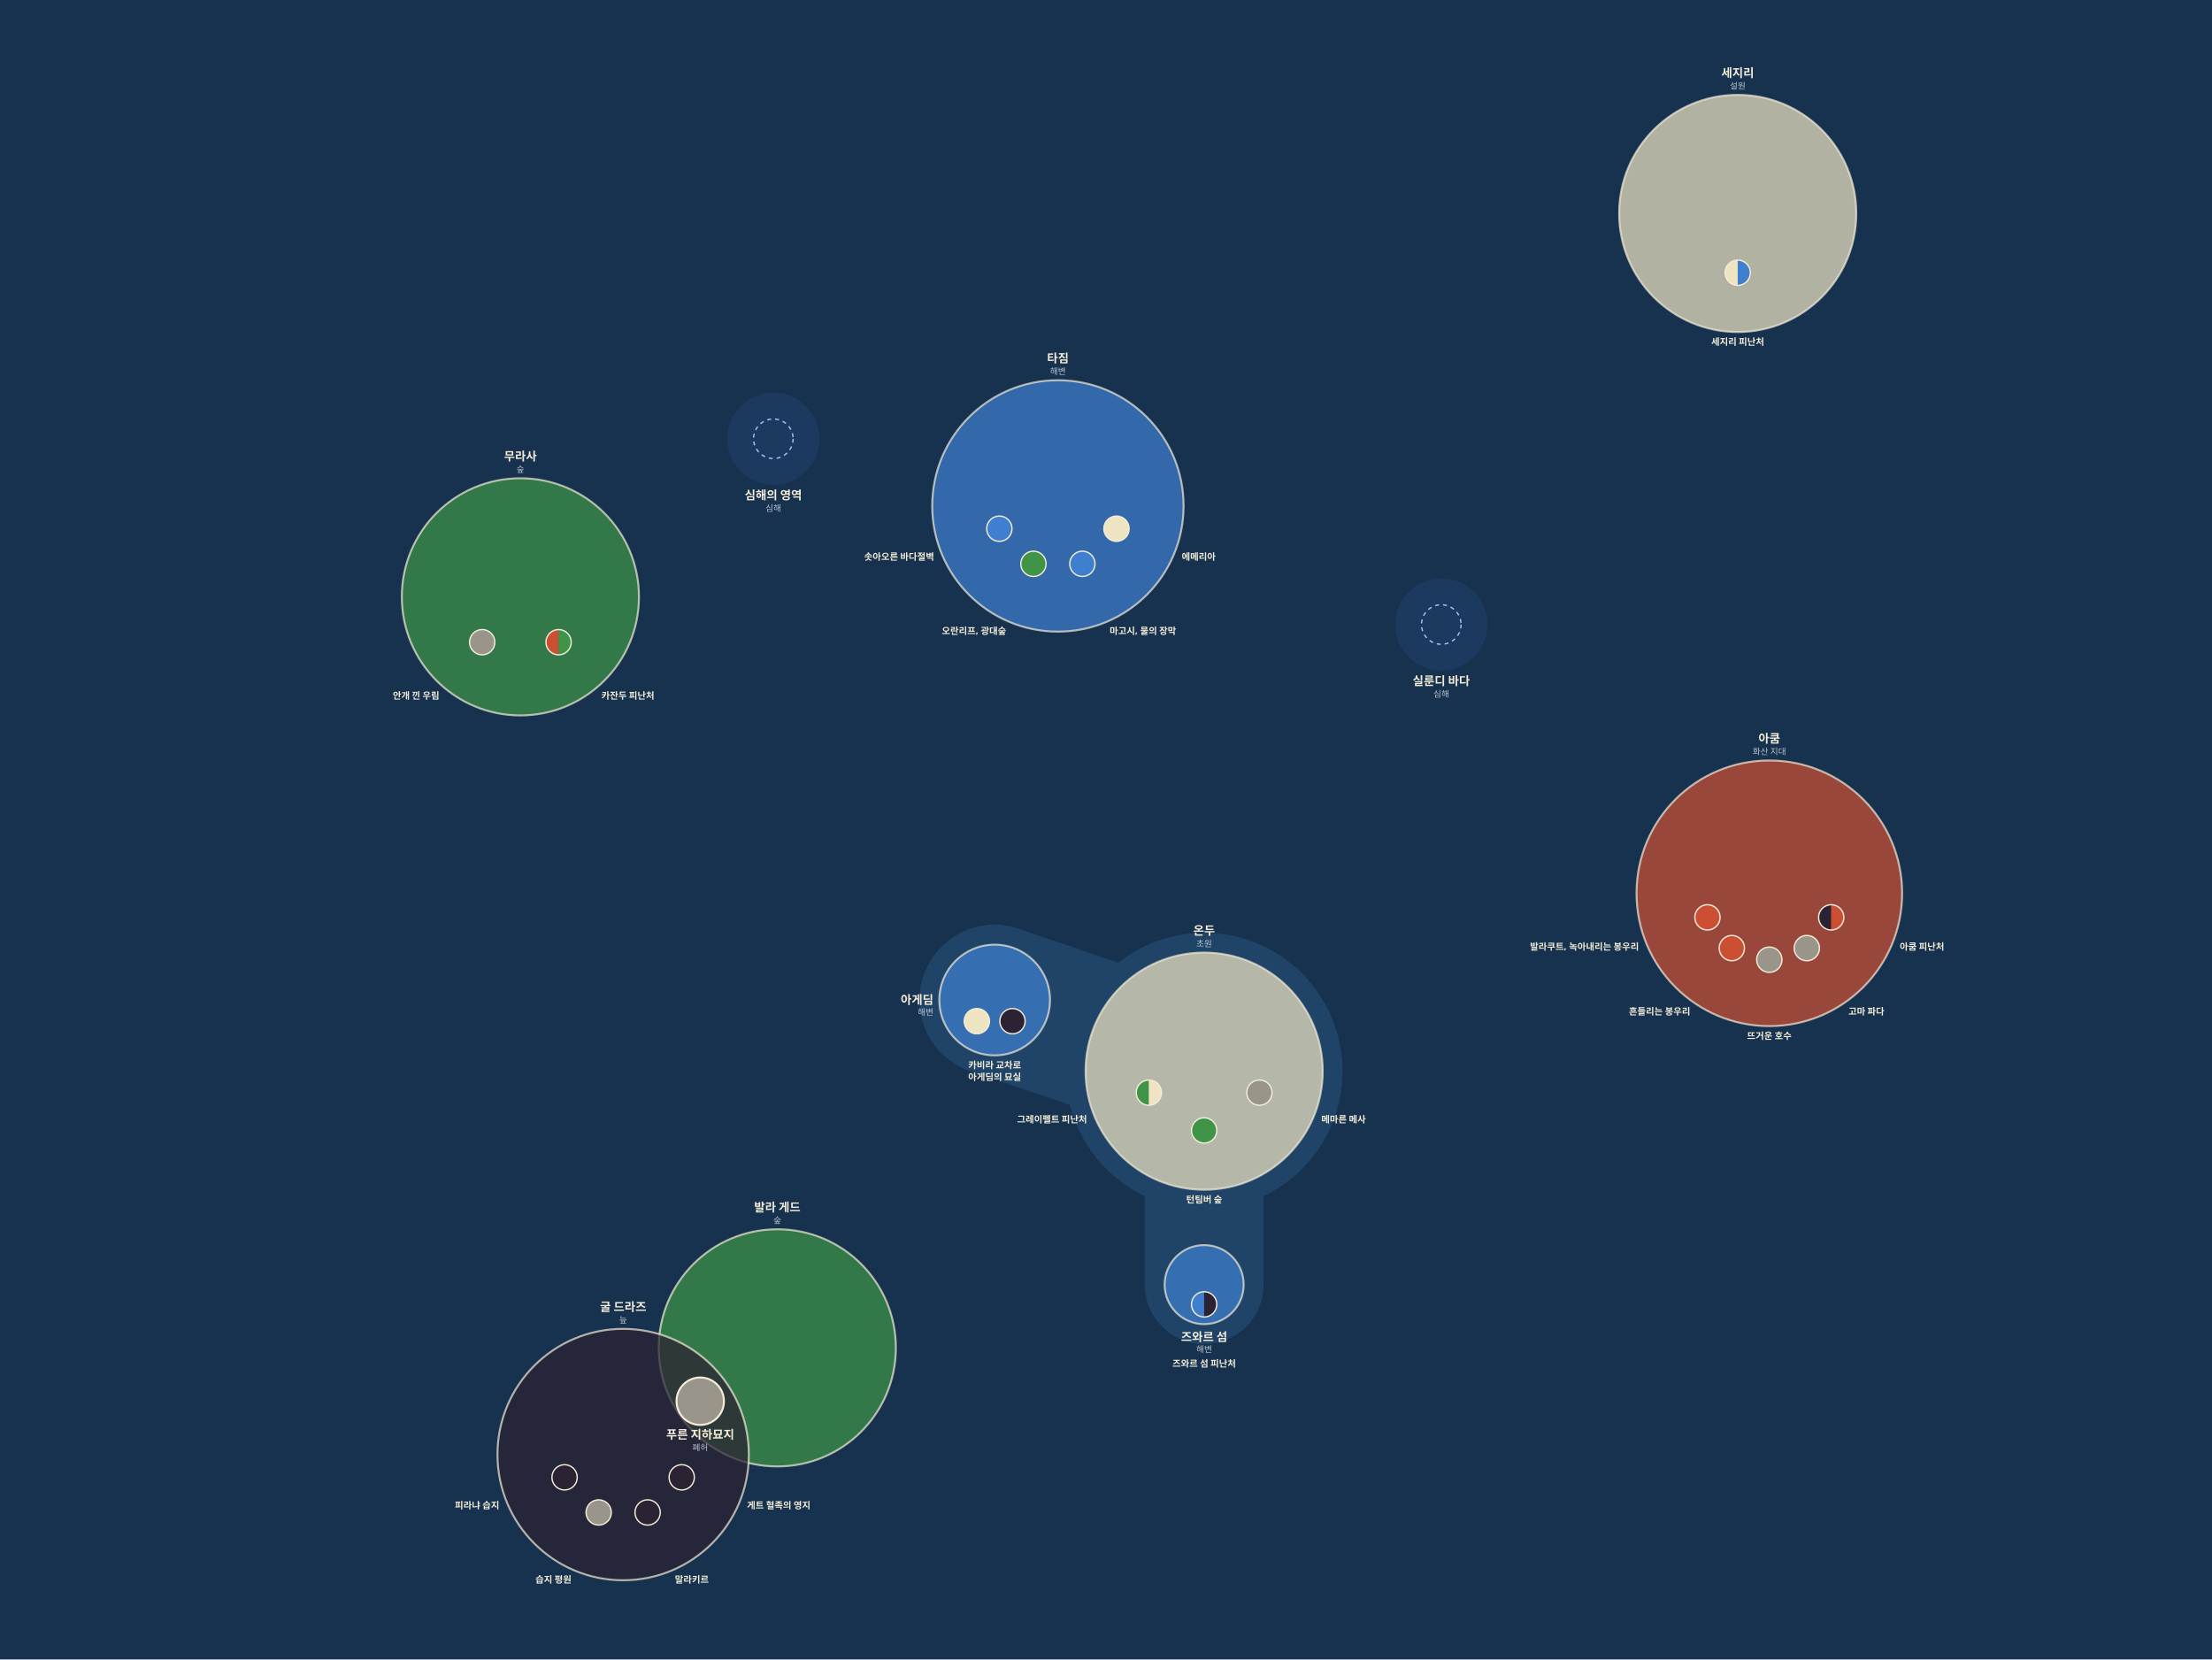
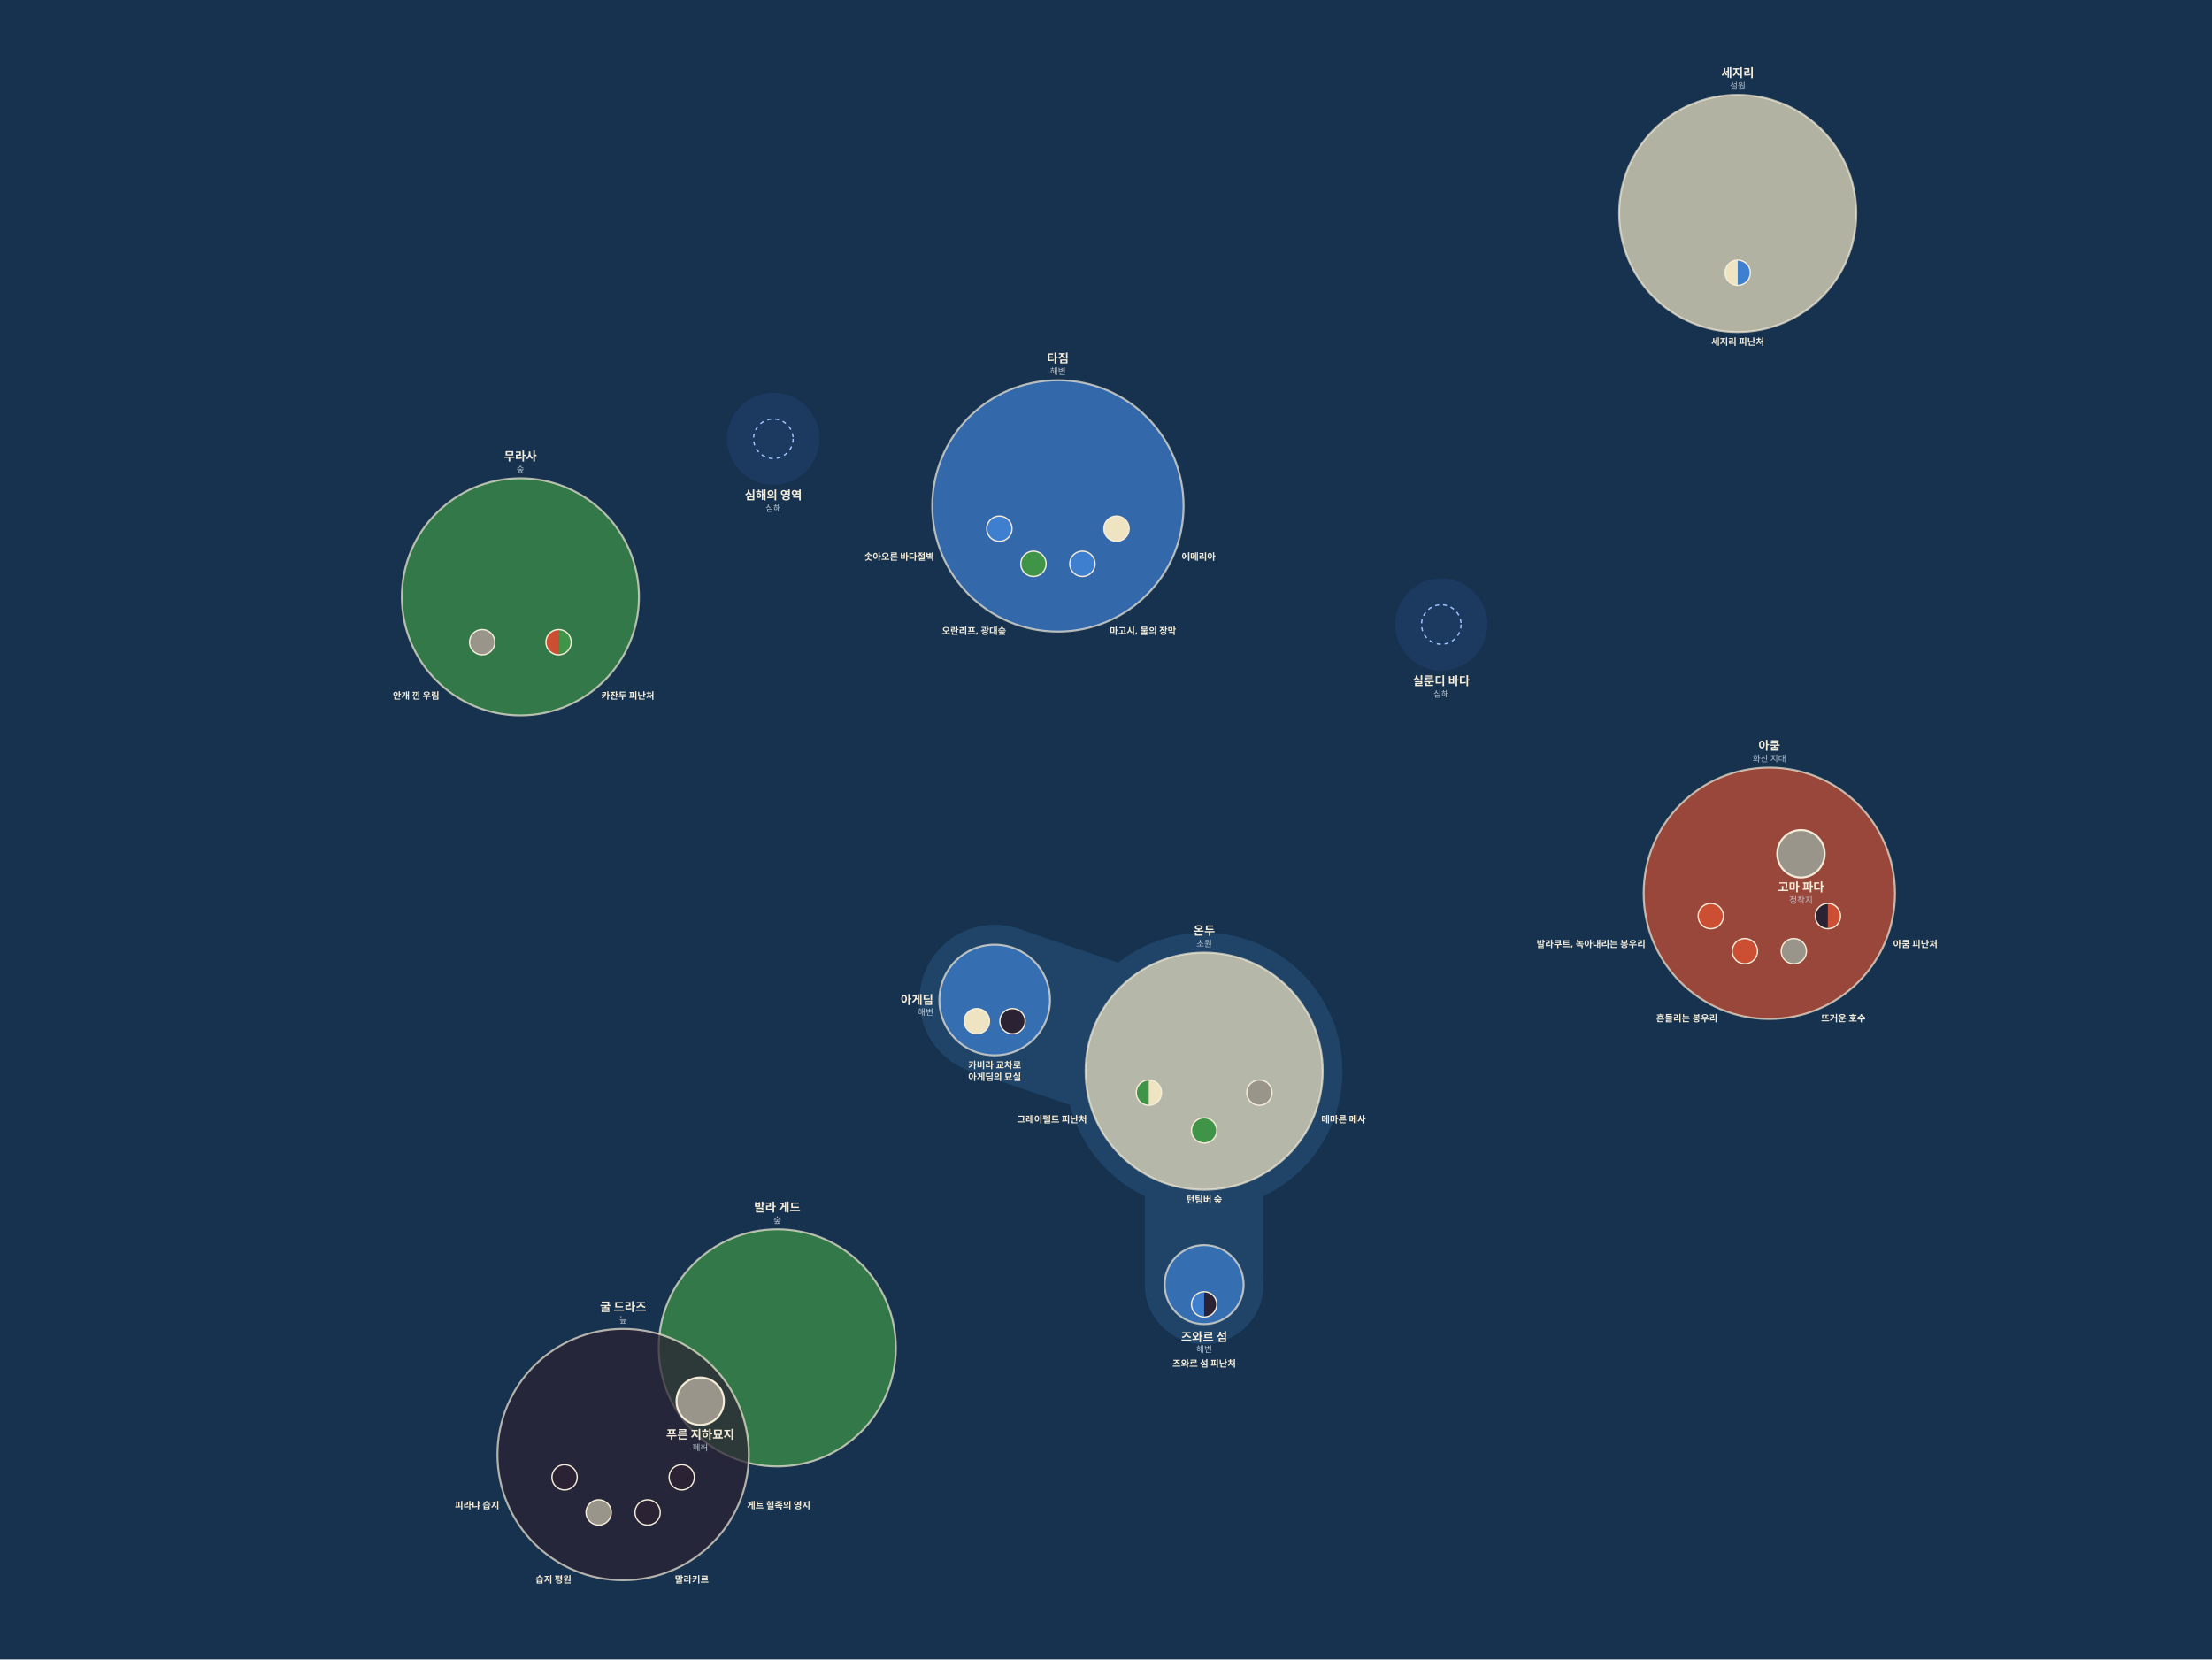
<svg xmlns="http://www.w3.org/2000/svg" viewBox="242 84 3358 2519" width="3358" height="2519">
  <style>
    .name { font: 600 18px sans-serif; fill: #f4ecd8; }
    .terrain { font: 13px sans-serif; fill: #b9c3cf; }
    .area { font: 600 14px sans-serif; fill: #f4ecd8; }
  </style>
  <rect x="242" y="84" width="3358" height="2519" fill="#16324f" />
  <line x1="2070" y1="1710" x2="1752" y2="1602" stroke="#1f4468" stroke-width="228" stroke-linecap="round" />
  <line x1="2070" y1="1710" x2="2070" y2="2034" stroke="#1f4468" stroke-width="180" stroke-linecap="round" />
  <circle cx="2070" cy="1710" r="210" fill="#1f4468" />
  <circle cx="1752" cy="1602" r="114" fill="#1f4468" />
  <circle cx="2070" cy="2034" r="90" fill="#1f4468" />
  <circle cx="1752" cy="1602" r="84" fill="#3f7fcf" fill-opacity="0.72" stroke="#f4ecd8" stroke-opacity="0.7" stroke-width="3" />
-   <circle cx="2928" cy="1440" r="201.6" fill="#cc4f34" fill-opacity="0.72" stroke="#f4ecd8" stroke-opacity="0.7" stroke-width="3" />
+   <circle cx="2928" cy="1440" r="190.8" fill="#cc4f34" fill-opacity="0.72" stroke="#f4ecd8" stroke-opacity="0.7" stroke-width="3" />
  <circle cx="1422" cy="2130" r="180" fill="#3f9447" fill-opacity="0.72" stroke="#f4ecd8" stroke-opacity="0.7" stroke-width="3" />
  <circle cx="1188" cy="2292" r="190.8" fill="#2b2233" fill-opacity="0.72" stroke="#f4ecd8" stroke-opacity="0.7" stroke-width="3" />
  <circle cx="2070" cy="2034" r="60" fill="#3f7fcf" fill-opacity="0.72" stroke="#f4ecd8" stroke-opacity="0.7" stroke-width="3" />
  <circle cx="1032" cy="990" r="180" fill="#3f9447" fill-opacity="0.72" stroke="#f4ecd8" stroke-opacity="0.7" stroke-width="3" />
  <circle cx="2070" cy="1710" r="180" fill="#efe4c2" fill-opacity="0.72" stroke="#f4ecd8" stroke-opacity="0.7" stroke-width="3" />
  <circle cx="2880" cy="408" r="180" fill="#efe4c2" fill-opacity="0.72" stroke="#f4ecd8" stroke-opacity="0.7" stroke-width="3" />
  <circle cx="1848" cy="852" r="190.8" fill="#3f7fcf" fill-opacity="0.72" stroke="#f4ecd8" stroke-opacity="0.7" stroke-width="3" />
  <g>
    <circle cx="1779.057" cy="1634.123" r="19.2" fill="#2b2233" stroke="#f4ecd8" stroke-width="2" />
    <text x="1752" y="1723.8" text-anchor="middle" class="area">아게딤의 묘실</text>
  </g>
  <g>
-     <path d="M3021.95 1457.326A19.2 19.2 0 0 0 3021.95 1495.726Z" fill="#2b2233" />
-     <path d="M3021.95 1457.326A19.2 19.2 0 0 1 3021.95 1495.726Z" fill="#cc4f34" />
-     <circle cx="3021.95" cy="1476.526" r="19.2" fill="none" stroke="#f4ecd8" stroke-width="2" />
-     <text x="3125.965" y="1525.965" text-anchor="start" class="area">아쿰 피난처</text>
+     <path d="M3016.917 1455.369A19.2 19.2 0 0 0 3016.917 1493.769Z" fill="#2b2233" />
+     <path d="M3016.917 1455.369A19.2 19.2 0 0 1 3016.917 1493.769Z" fill="#cc4f34" />
+     <circle cx="3016.917" cy="1474.569" r="19.2" fill="none" stroke="#f4ecd8" stroke-width="2" />
+     <text x="3115.899" y="1522.051" text-anchor="start" class="area">아쿰 피난처</text>
  </g>
  <g>
    <circle cx="2153.884" cy="1742.612" r="19.2" fill="#9a958b" stroke="#f4ecd8" stroke-width="2" />
    <text x="2247.833" y="1788.138" text-anchor="start" class="area">메마른 메사</text>
  </g>
  <g>
    <circle cx="1936.917" cy="886.569" r="19.2" fill="#efe4c2" stroke="#f4ecd8" stroke-width="2" />
    <text x="2035.899" y="934.051" text-anchor="start" class="area">에메리아</text>
  </g>
  <g>
    <circle cx="1276.917" cy="2326.569" r="19.2" fill="#2b2233" stroke="#f4ecd8" stroke-width="2" />
    <text x="1375.899" y="2374.051" text-anchor="start" class="area">게트 혈족의 영지</text>
-   </g>
-   <g>
-     <circle cx="2984.916" cy="1523.194" r="19.2" fill="#9a958b" stroke="#f4ecd8" stroke-width="2" />
-     <text x="3047.93" y="1624.301" text-anchor="start" class="area">고마 파다</text>
  </g>
  <g>
    <path d="M1986.116 1723.412A19.2 19.2 0 0 0 1986.116 1761.812Z" fill="#3f9447" />
    <path d="M1986.116 1723.412A19.2 19.2 0 0 1 1986.116 1761.812Z" fill="#efe4c2" />
    <circle cx="1986.116" cy="1742.612" r="19.2" fill="none" stroke="#f4ecd8" stroke-width="2" />
    <text x="1892.167" y="1788.138" text-anchor="end" class="area">그레이펠트 피난처</text>
  </g>
  <g>
    <path d="M2070 2044.8A19.2 19.2 0 0 0 2070 2083.2Z" fill="#3f7fcf" />
    <path d="M2070 2044.8A19.2 19.2 0 0 1 2070 2083.2Z" fill="#2b2233" />
    <circle cx="2070" cy="2064" r="19.2" fill="none" stroke="#f4ecd8" stroke-width="2" />
    <text x="2070" y="2158.8" text-anchor="middle" class="area">즈와르 섬 피난처</text>
  </g>
  <g>
    <circle cx="1724.943" cy="1634.123" r="19.2" fill="#efe4c2" stroke="#f4ecd8" stroke-width="2" />
    <text x="1752" y="1705.8" text-anchor="middle" class="area">카비라 교차로</text>
  </g>
  <g>
    <path d="M1089.98 1039.636A19.2 19.2 0 0 0 1089.98 1078.036Z" fill="#cc4f34" />
    <path d="M1089.98 1039.636A19.2 19.2 0 0 1 1089.98 1078.036Z" fill="#3f9447" />
    <circle cx="1089.98" cy="1058.836" r="19.2" fill="none" stroke="#f4ecd8" stroke-width="2" />
    <text x="1154.917" y="1144.932" text-anchor="start" class="area">카잔두 피난처</text>
  </g>
  <g>
    <circle cx="1885.151" cy="939.869" r="19.2" fill="#3f7fcf" stroke="#f4ecd8" stroke-width="2" />
    <text x="1926.507" y="1046.686" text-anchor="start" class="area">마고시, 물의 장막</text>
  </g>
  <g>
    <circle cx="1225.151" cy="2379.869" r="19.2" fill="#2b2233" stroke="#f4ecd8" stroke-width="2" />
    <text x="1266.507" y="2486.686" text-anchor="start" class="area">말라키르</text>
  </g>
  <g>
    <circle cx="1150.849" cy="2379.869" r="19.2" fill="#9a958b" stroke="#f4ecd8" stroke-width="2" />
    <text x="1109.493" y="2486.686" text-anchor="end" class="area">습지 평원</text>
  </g>
  <g>
    <circle cx="974.02" cy="1058.836" r="19.2" fill="#9a958b" stroke="#f4ecd8" stroke-width="2" />
    <text x="909.083" y="1144.932" text-anchor="end" class="area">안개 낀 우림</text>
  </g>
  <g>
    <circle cx="1810.849" cy="939.869" r="19.2" fill="#3f9447" stroke="#f4ecd8" stroke-width="2" />
    <text x="1769.493" y="1046.686" text-anchor="end" class="area">오란리프, 광대숲</text>
  </g>
  <g>
    <circle cx="1099.083" cy="2326.569" r="19.2" fill="#2b2233" stroke="#f4ecd8" stroke-width="2" />
    <text x="1000.101" y="2374.051" text-anchor="end" class="area">피라냐 습지</text>
  </g>
  <g>
-     <circle cx="2928" cy="1540.8" r="19.2" fill="#9a958b" stroke="#f4ecd8" stroke-width="2" />
-     <text x="2928" y="1661.4" text-anchor="middle" class="area">뜨거운 호수</text>
+     <circle cx="2965.151" cy="1527.869" r="19.2" fill="#9a958b" stroke="#f4ecd8" stroke-width="2" />
+     <text x="3006.507" y="1634.686" text-anchor="start" class="area">뜨거운 호수</text>
  </g>
  <g>
    <path d="M2880 478.8A19.2 19.2 0 0 0 2880 517.2Z" fill="#efe4c2" />
    <path d="M2880 478.8A19.2 19.2 0 0 1 2880 517.2Z" fill="#3f7fcf" />
    <circle cx="2880" cy="498" r="19.2" fill="none" stroke="#f4ecd8" stroke-width="2" />
    <text x="2880" y="607.8" text-anchor="middle" class="area">세지리 피난처</text>
  </g>
  <g>
    <circle cx="1759.083" cy="886.569" r="19.2" fill="#3f7fcf" stroke="#f4ecd8" stroke-width="2" />
    <text x="1660.101" y="934.051" text-anchor="end" class="area">솟아오른 바다절벽</text>
  </g>
  <g>
-     <circle cx="2871.084" cy="1523.194" r="19.2" fill="#cc4f34" stroke="#f4ecd8" stroke-width="2" />
-     <text x="2808.07" y="1624.301" text-anchor="end" class="area">흔들리는 봉우리</text>
+     <circle cx="2890.849" cy="1527.869" r="19.2" fill="#cc4f34" stroke="#f4ecd8" stroke-width="2" />
+     <text x="2849.493" y="1634.686" text-anchor="end" class="area">흔들리는 봉우리</text>
  </g>
  <g>
    <circle cx="2070" cy="1800" r="19.2" fill="#3f9447" stroke="#f4ecd8" stroke-width="2" />
    <text x="2070" y="1909.8" text-anchor="middle" class="area">턴팀버 숲</text>
  </g>
  <g>
-     <circle cx="2834.05" cy="1476.526" r="19.2" fill="#cc4f34" stroke="#f4ecd8" stroke-width="2" />
-     <text x="2730.035" y="1525.965" text-anchor="end" class="area">발라쿠트, 녹아내리는 봉우리</text>
+     <circle cx="2839.083" cy="1474.569" r="19.2" fill="#cc4f34" stroke="#f4ecd8" stroke-width="2" />
+     <text x="2740.101" y="1522.051" text-anchor="end" class="area">발라쿠트, 녹아내리는 봉우리</text>
  </g>
  <g>
    <text x="1659" y="1608" text-anchor="end" class="name">아게딤</text>
    <text x="1659" y="1625" text-anchor="end" class="terrain">해변</text>
  </g>
  <g>
-     <text x="2928" y="1211.4" text-anchor="middle" class="name">아쿰</text>
-     <text x="2928" y="1229.4" text-anchor="middle" class="terrain">화산 지대</text>
+     <text x="2928" y="1222.2" text-anchor="middle" class="name">아쿰</text>
+     <text x="2928" y="1240.2" text-anchor="middle" class="terrain">화산 지대</text>
  </g>
  <g>
    <text x="1422" y="1923" text-anchor="middle" class="name">발라 게드</text>
    <text x="1422" y="1941" text-anchor="middle" class="terrain">숲</text>
  </g>
  <g>
    <circle cx="1416" cy="750" r="70" fill="#1d3b66" opacity="0.75" />
    <circle cx="1416" cy="750" r="30" fill="none" stroke="#9fc4ff" stroke-width="2" stroke-dasharray="6 6" />
    <text x="1416" y="842" text-anchor="middle" class="name">심해의 영역</text>
    <text x="1416" y="860" text-anchor="middle" class="terrain">심해</text>
+   </g>
+   <g>
+     <circle cx="2976" cy="1380" r="36" fill="#9a958b" stroke="#f4ecd8" stroke-width="3" />
+     <text x="2976" y="1437" text-anchor="middle" class="name">고마 파다</text>
+     <text x="2976" y="1455" text-anchor="middle" class="terrain">정착지</text>
  </g>
  <g>
    <text x="1188" y="2074.2" text-anchor="middle" class="name">굴 드라즈</text>
    <text x="1188" y="2092.2" text-anchor="middle" class="terrain">늪</text>
  </g>
  <g>
    <text x="2070" y="2119.8" text-anchor="middle" class="name">즈와르 섬</text>
    <text x="2070" y="2136.8" text-anchor="middle" class="terrain">해변</text>
  </g>
  <g>
    <text x="1032" y="783" text-anchor="middle" class="name">무라사</text>
    <text x="1032" y="801" text-anchor="middle" class="terrain">숲</text>
  </g>
  <g>
    <text x="2070" y="1503" text-anchor="middle" class="name">온두</text>
    <text x="2070" y="1521" text-anchor="middle" class="terrain">초원</text>
  </g>
  <g>
    <text x="2880" y="201" text-anchor="middle" class="name">세지리</text>
    <text x="2880" y="219" text-anchor="middle" class="terrain">설원</text>
  </g>
  <g>
    <circle cx="2430" cy="1032" r="70" fill="#1d3b66" opacity="0.75" />
    <circle cx="2430" cy="1032" r="30" fill="none" stroke="#9fc4ff" stroke-width="2" stroke-dasharray="6 6" />
    <text x="2430" y="1124" text-anchor="middle" class="name">실룬디 바다</text>
    <text x="2430" y="1142" text-anchor="middle" class="terrain">심해</text>
  </g>
  <g>
    <text x="1848" y="634.2" text-anchor="middle" class="name">타짐</text>
    <text x="1848" y="652.2" text-anchor="middle" class="terrain">해변</text>
  </g>
  <g>
    <circle cx="1305" cy="2211" r="36" fill="#9a958b" stroke="#f4ecd8" stroke-width="3" />
    <text x="1305" y="2268" text-anchor="middle" class="name">푸른 지하묘지</text>
    <text x="1305" y="2286" text-anchor="middle" class="terrain">폐허</text>
  </g>
</svg>
